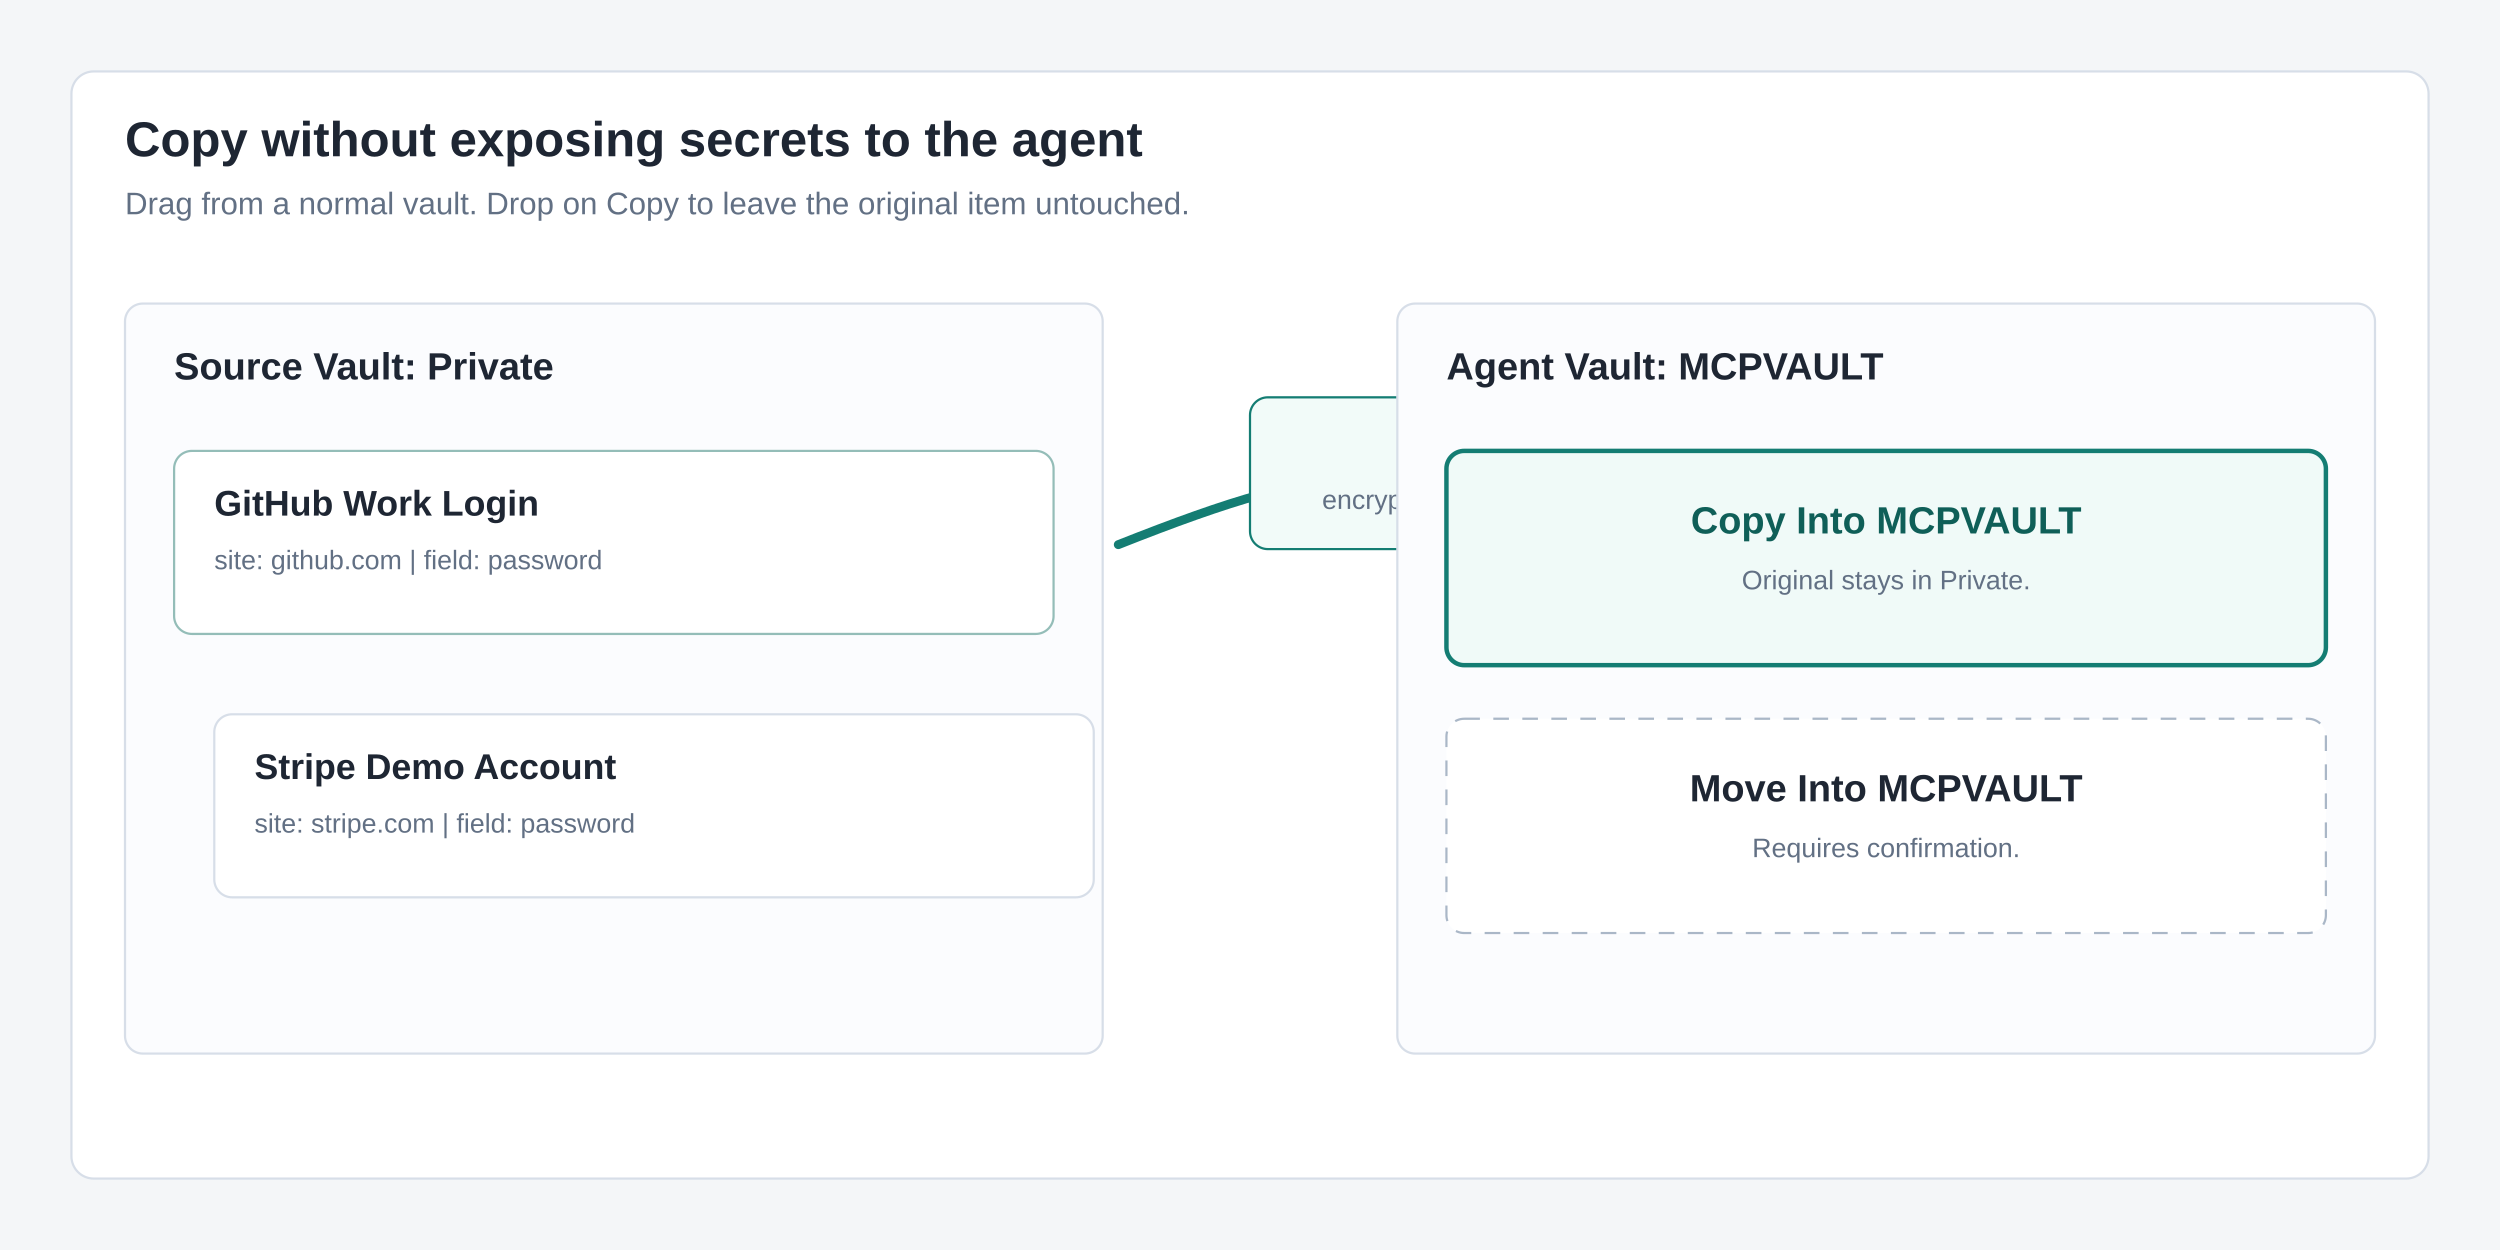
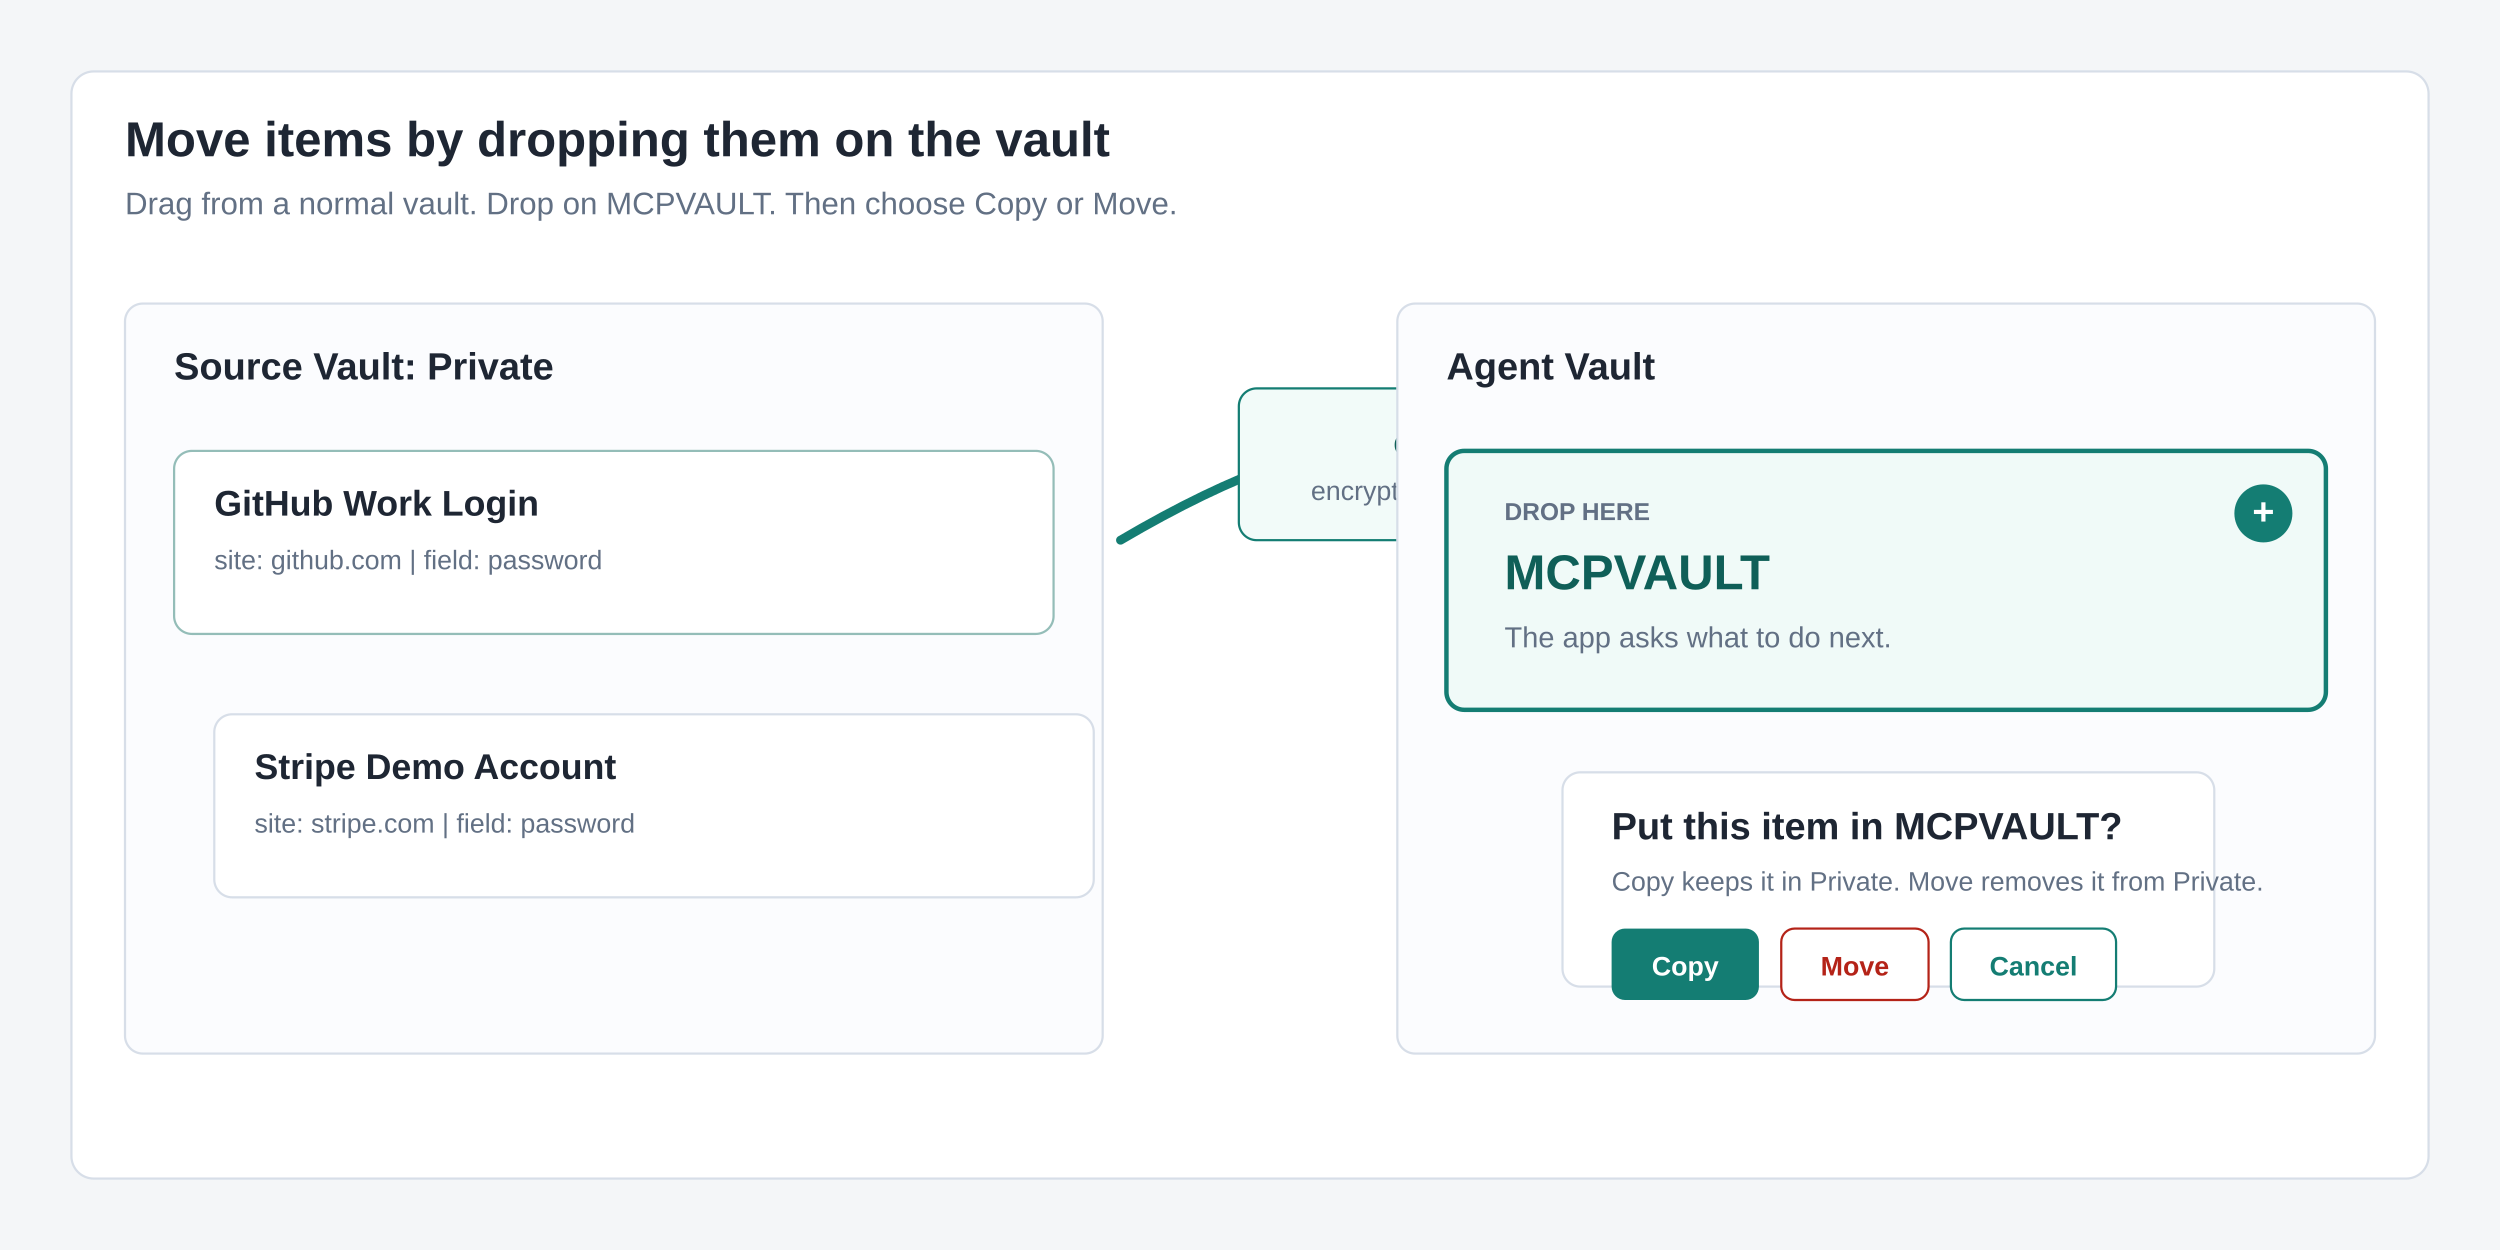
<svg xmlns="http://www.w3.org/2000/svg" width="1120" height="560" viewBox="0 0 1120 560" role="img" aria-labelledby="title desc">
  <rect width="1120" height="560" fill="#f4f6f8" />
  <rect x="32" y="32" width="1056" height="496" rx="10" fill="#ffffff" stroke="#d7dee8" />
-   <text x="56" y="70" fill="#1e2633" font-family="Arial, sans-serif" font-size="22" font-weight="700">Copy without exposing secrets to the agent</text>
-   <text x="56" y="96" fill="#627084" font-family="Arial, sans-serif" font-size="14">Drag from a normal vault. Drop on Copy to leave the original item untouched.</text>
+   <text x="56" y="70" fill="#1e2633" font-family="Arial, sans-serif" font-size="22" font-weight="700">Move items by dropping them on the vault</text>
+   <text x="56" y="96" fill="#627084" font-family="Arial, sans-serif" font-size="14">Drag from a normal vault. Drop on MCPVAULT. Then choose Copy or Move.</text>
  <rect x="56" y="136" width="438" height="336" rx="8" fill="#fbfcfe" stroke="#d7dee8" />
  <text x="78" y="170" fill="#1e2633" font-family="Arial, sans-serif" font-size="17" font-weight="700">Source Vault: Private</text>
  <g transform="translate(78 202)">
    <rect width="394" height="82" rx="8" fill="#ffffff" stroke="#94bdb8" />
    <text x="18" y="29" fill="#1e2633" font-family="Arial, sans-serif" font-size="16" font-weight="700">GitHub Work Login</text>
    <text x="18" y="53" fill="#627084" font-family="Arial, sans-serif" font-size="12">site: github.com | field: password</text>
  </g>
  <g transform="translate(96 320)">
    <rect width="394" height="82" rx="8" fill="#ffffff" stroke="#d7dee8" />
    <text x="18" y="29" fill="#1e2633" font-family="Arial, sans-serif" font-size="16" font-weight="700">Stripe Demo Account</text>
    <text x="18" y="53" fill="#627084" font-family="Arial, sans-serif" font-size="12">site: stripe.com | field: password</text>
  </g>
-   <path d="M501 244 C602 204 630 204 715 244" fill="none" stroke="#147d73" stroke-width="4" stroke-linecap="round" />
-   <path d="M714 244 l-20 -8 l7 20 z" fill="#147d73" />
-   <rect x="560" y="178" width="210" height="68" rx="8" fill="#f2fbf9" stroke="#147d73" />
-   <text x="665" y="207" text-anchor="middle" fill="#0f5f58" font-family="Arial, sans-serif" font-size="14" font-weight="700">dragging...</text>
-   <text x="665" y="228" text-anchor="middle" fill="#627084" font-family="Arial, sans-serif" font-size="12">encrypted local handle only</text>
+   <path d="M502 242 C604 182 675 178 761 236" fill="none" stroke="#147d73" stroke-width="4" stroke-linecap="round" />
+   <path d="M759 237 l-21 -3 l12 18 z" fill="#147d73" />
+   <rect x="555" y="174" width="210" height="68" rx="8" fill="#f2fbf9" stroke="#147d73" />
+   <text x="660" y="203" text-anchor="middle" fill="#0f5f58" font-family="Arial, sans-serif" font-size="14" font-weight="700">dragging...</text>
+   <text x="660" y="224" text-anchor="middle" fill="#627084" font-family="Arial, sans-serif" font-size="12">encrypted local handle only</text>
  <rect x="626" y="136" width="438" height="336" rx="8" fill="#fbfcfe" stroke="#d7dee8" />
-   <text x="648" y="170" fill="#1e2633" font-family="Arial, sans-serif" font-size="17" font-weight="700">Agent Vault: MCPVAULT</text>
-   <rect x="648" y="202" width="394" height="96" rx="8" fill="#f0faf8" stroke="#147d73" stroke-width="2" />
-   <text x="845" y="239" text-anchor="middle" fill="#0f5f58" font-family="Arial, sans-serif" font-size="17" font-weight="700">Copy Into MCPVAULT</text>
-   <text x="845" y="264" text-anchor="middle" fill="#627084" font-family="Arial, sans-serif" font-size="12">Original stays in Private.</text>
-   <rect x="648" y="322" width="394" height="96" rx="8" fill="#ffffff" stroke="#aab7c7" stroke-dasharray="7 6" />
-   <text x="845" y="359" text-anchor="middle" fill="#1e2633" font-family="Arial, sans-serif" font-size="17" font-weight="700">Move Into MCPVAULT</text>
-   <text x="845" y="384" text-anchor="middle" fill="#627084" font-family="Arial, sans-serif" font-size="12">Requires confirmation.</text>
+   <text x="648" y="170" fill="#1e2633" font-family="Arial, sans-serif" font-size="17" font-weight="700">Agent Vault</text>
+   <rect x="648" y="202" width="394" height="116" rx="8" fill="#f0faf8" stroke="#147d73" stroke-width="2" />
+   <circle cx="1014" cy="230" r="13" fill="#147d73" />
+   <text x="1014" y="235" text-anchor="middle" fill="#ffffff" font-family="Arial, sans-serif" font-size="17" font-weight="700">+</text>
+   <text x="674" y="233" fill="#627084" font-family="Arial, sans-serif" font-size="11" font-weight="700">DROP HERE</text>
+   <text x="674" y="264" fill="#0f5f58" font-family="Arial, sans-serif" font-size="22" font-weight="700">MCPVAULT</text>
+   <text x="674" y="290" fill="#627084" font-family="Arial, sans-serif" font-size="13">The app asks what to do next.</text>
+   <rect x="700" y="346" width="292" height="96" rx="8" fill="#ffffff" stroke="#d7dee8" />
+   <text x="722" y="376" fill="#1e2633" font-family="Arial, sans-serif" font-size="17" font-weight="700">Put this item in MCPVAULT?</text>
+   <text x="722" y="399" fill="#627084" font-family="Arial, sans-serif" font-size="12">Copy keeps it in Private. Move removes it from Private.</text>
+   <rect x="722" y="416" width="66" height="32" rx="6" fill="#147d73" />
+   <text x="755" y="437" text-anchor="middle" fill="#fff" font-family="Arial, sans-serif" font-size="12" font-weight="700">Copy</text>
+   <rect x="798" y="416" width="66" height="32" rx="6" fill="#fff" stroke="#b42318" />
+   <text x="831" y="437" text-anchor="middle" fill="#b42318" font-family="Arial, sans-serif" font-size="12" font-weight="700">Move</text>
+   <rect x="874" y="416" width="74" height="32" rx="6" fill="#fff" stroke="#147d73" />
+   <text x="911" y="437" text-anchor="middle" fill="#147d73" font-family="Arial, sans-serif" font-size="12" font-weight="700">Cancel</text>
</svg>
